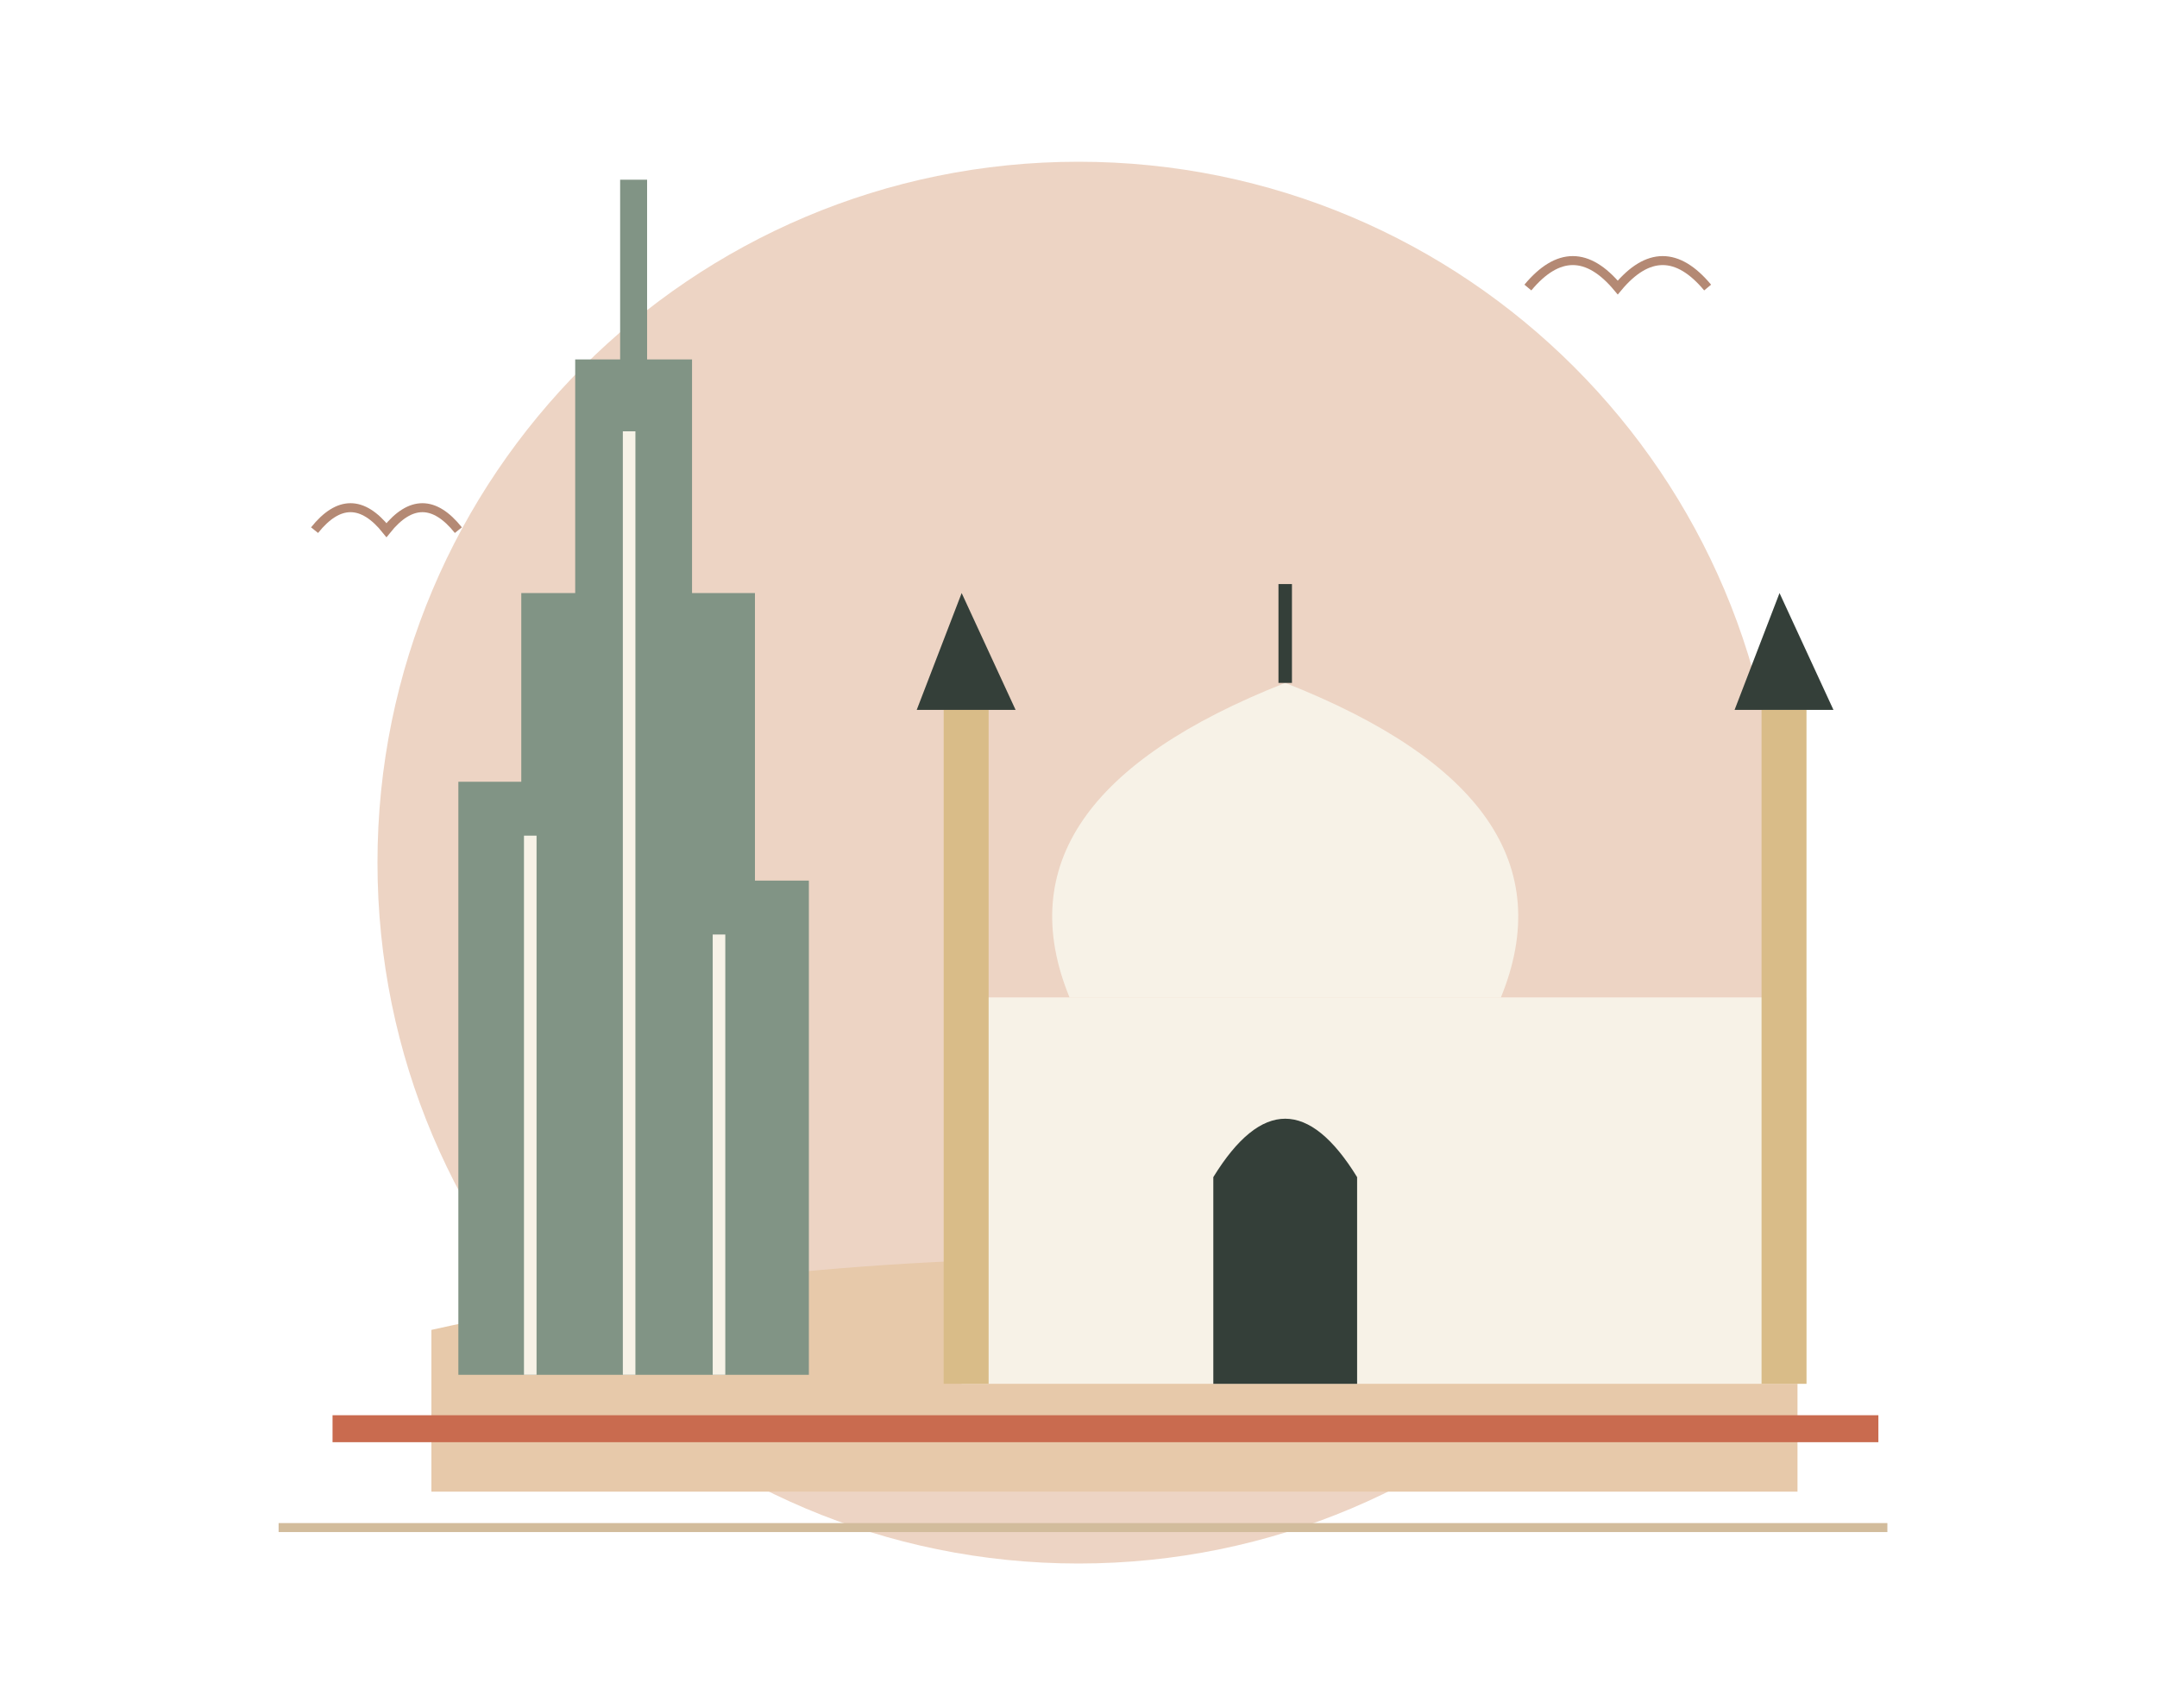
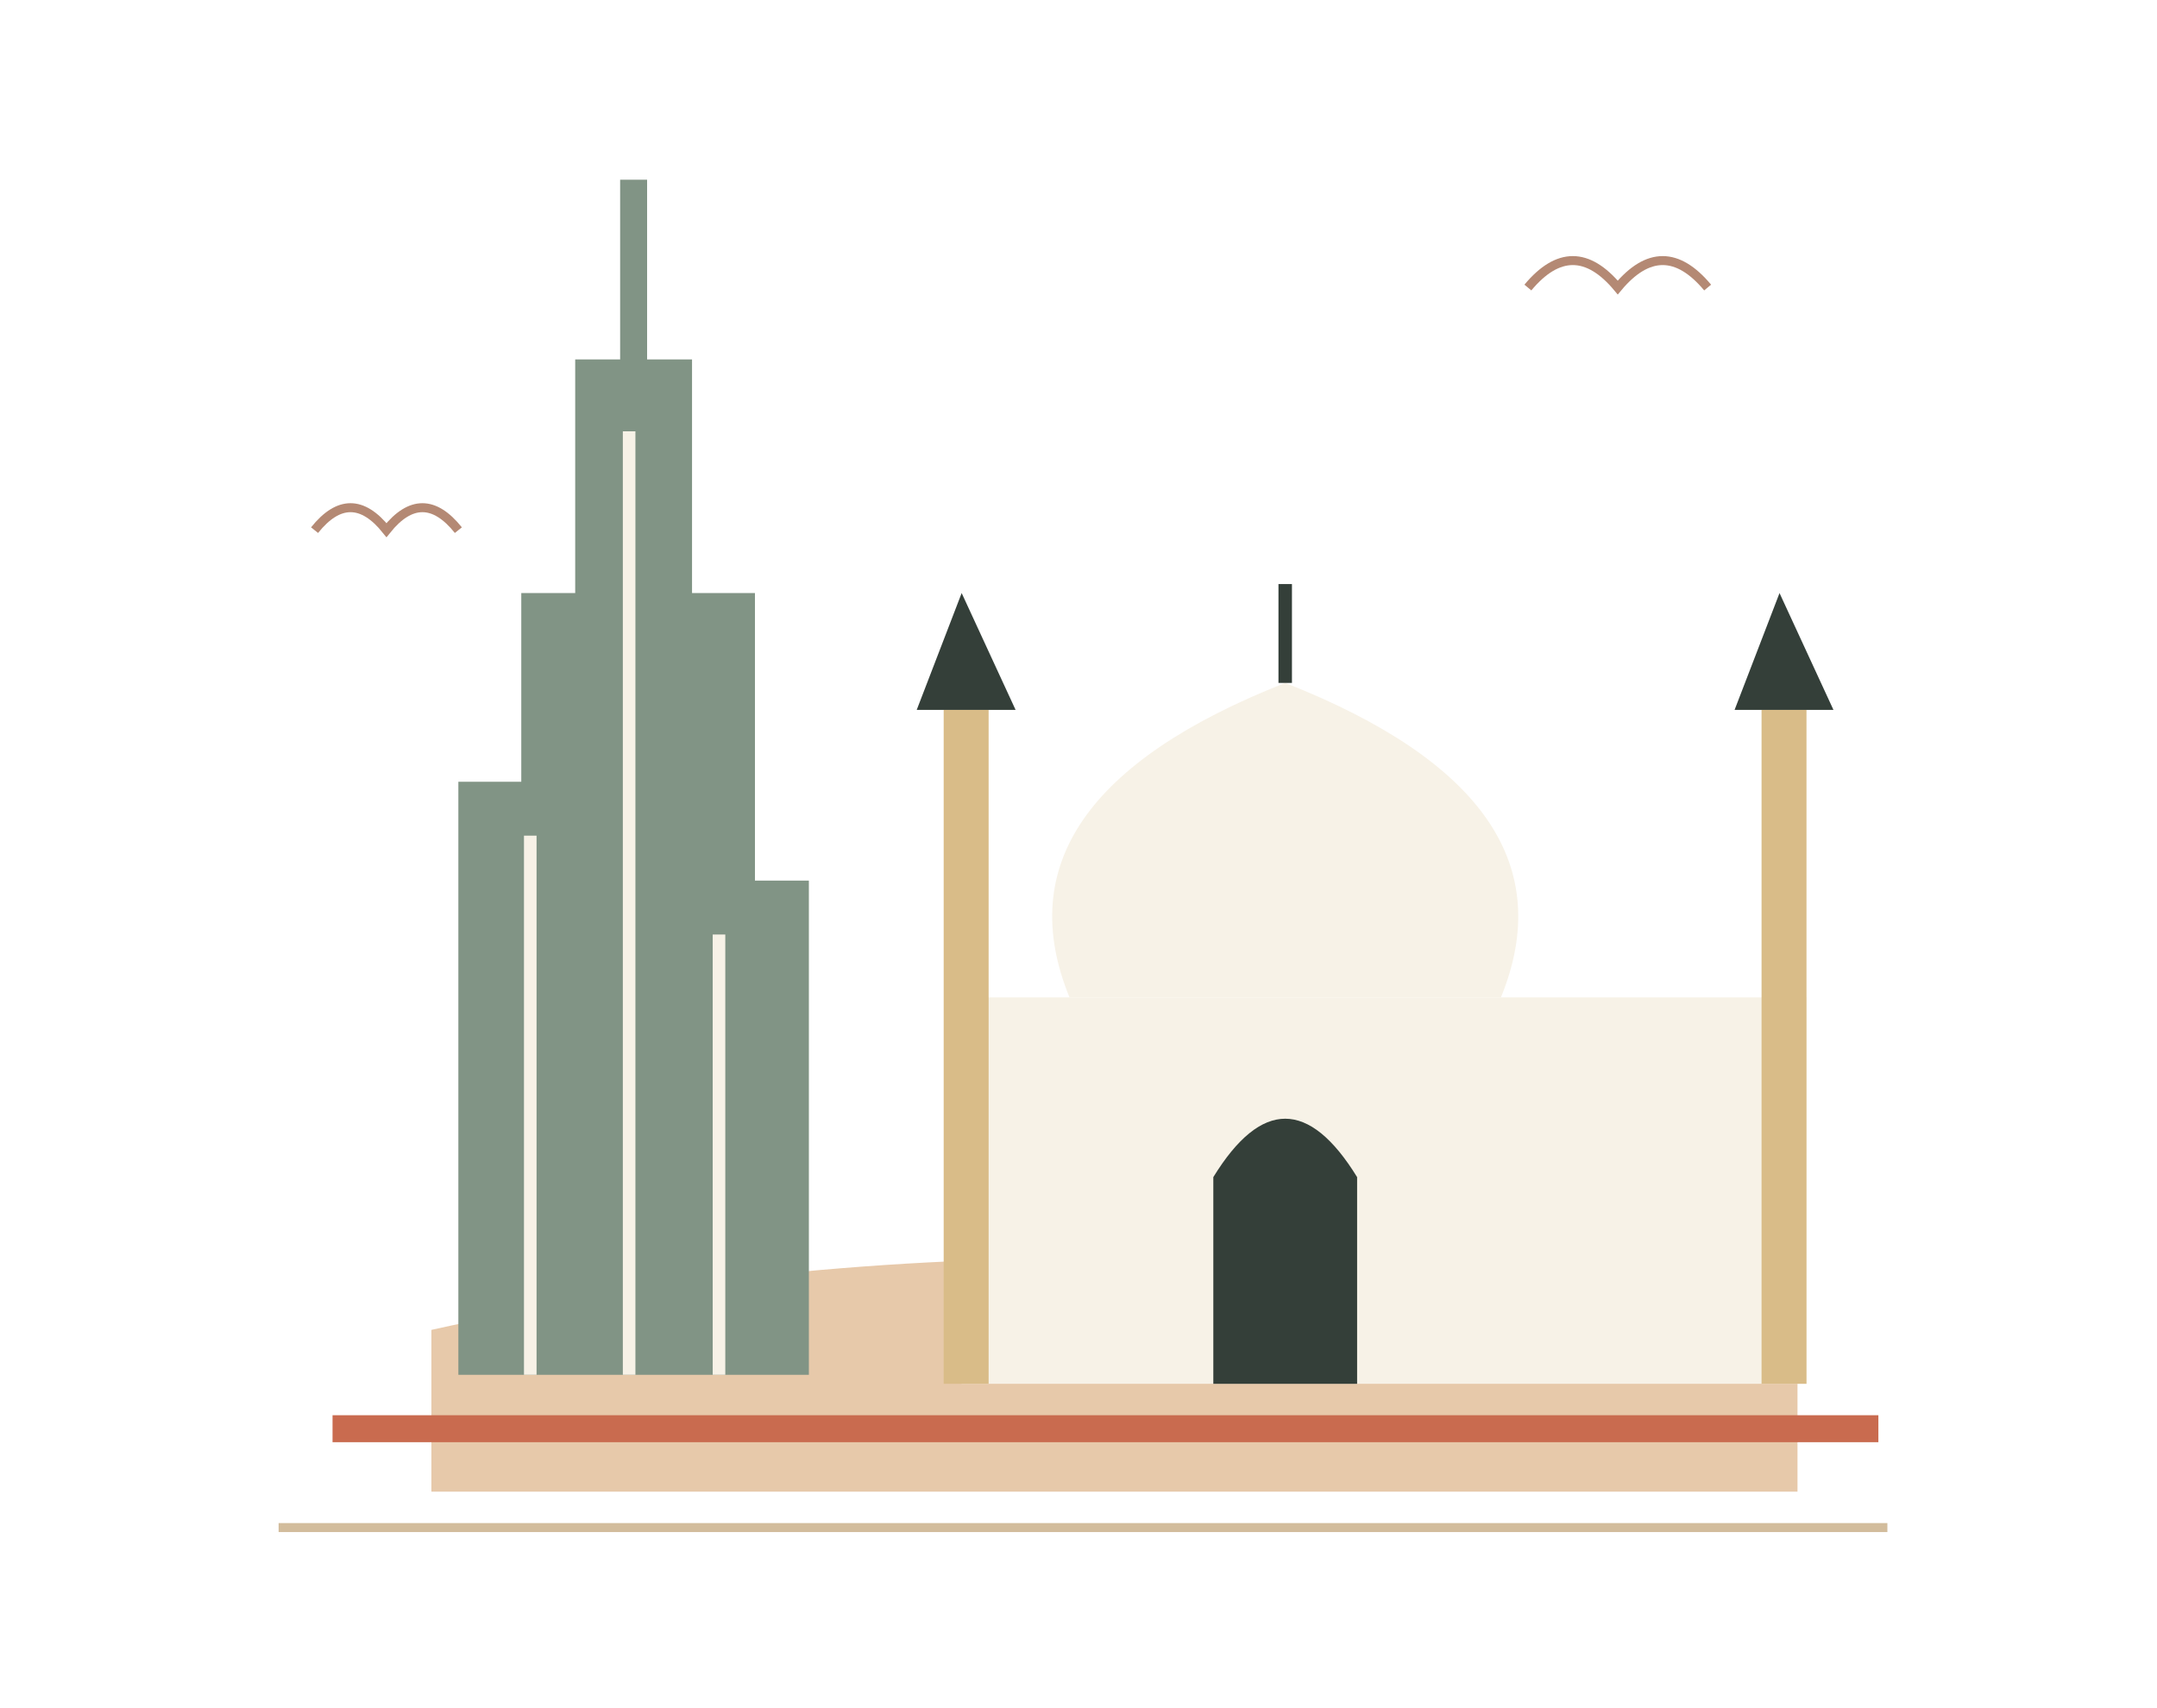
<svg xmlns="http://www.w3.org/2000/svg" viewBox="0 0 240 190">
-   <circle cx="120" cy="96" r="78" fill="#edd4c4" />
  <path d="M48 148Q120 132 200 148V166H48Z" fill="#e7c9aa" />
  <path d="M51 153V87H58V66H64V40H69V20H72V40H77V66H84V98H90V153Z" fill="#819485" stroke="none" stroke-width="1" stroke-linejoin="round" />
  <path d="M59 153V93M70 153V48M80 153V104" fill="none" stroke="#f7f2e7" stroke-width="1.4" stroke-linejoin="round" />
  <rect x="107" y="111" width="94" height="43" rx="0" fill="#f7f2e7" />
  <path d="M119 111Q110 89 143 76 176 89 167 111Z" fill="#f7f2e7" stroke="none" stroke-width="1" stroke-linejoin="round" />
  <path d="M143 76V65" fill="none" stroke="#343f39" stroke-width="1.5" stroke-linejoin="round" />
  <rect x="105" y="79" width="5" height="75" rx="0" fill="#d9bc88" />
  <rect x="196" y="79" width="5" height="75" rx="0" fill="#d9bc88" />
  <path d="M102 79 107 66 113 79ZM193 79 198 66 204 79Z" fill="#343f39" stroke="none" stroke-width="1" stroke-linejoin="round" />
  <path d="M135 154V131q8-13 16 0v23Z" fill="#343f39" stroke="none" stroke-width="1" stroke-linejoin="round" />
  <path d="M37 159H209" fill="none" stroke="#c96b4f" stroke-width="3" stroke-linejoin="round" />
  <path d="M31 170H210" stroke="#d2bc9c" stroke-width="1" />
  <path d="M170 32q5-6 10 0 5-6 10 0M35 59q4-5 8 0 4-5 8 0" stroke="#b48974" fill="none" stroke-width="1" />
</svg>
